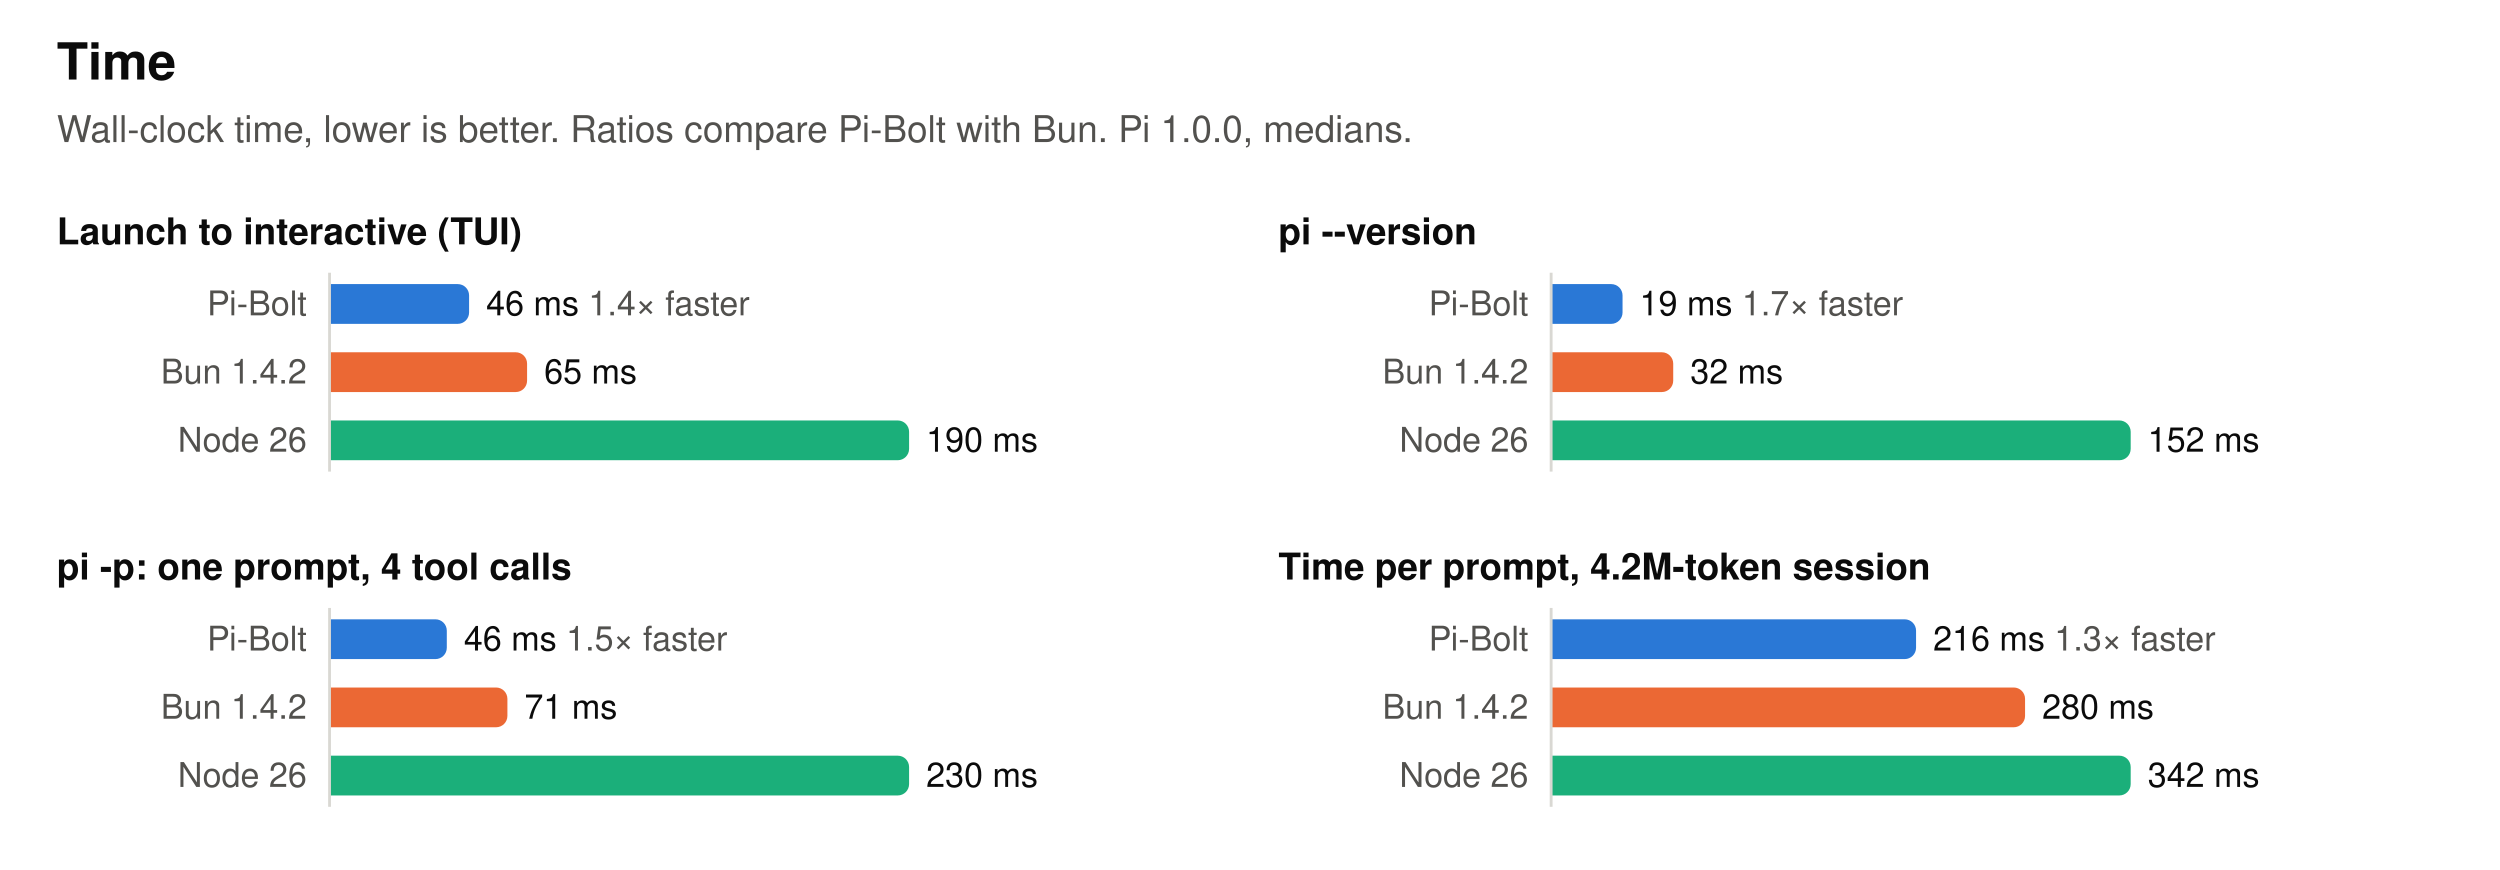
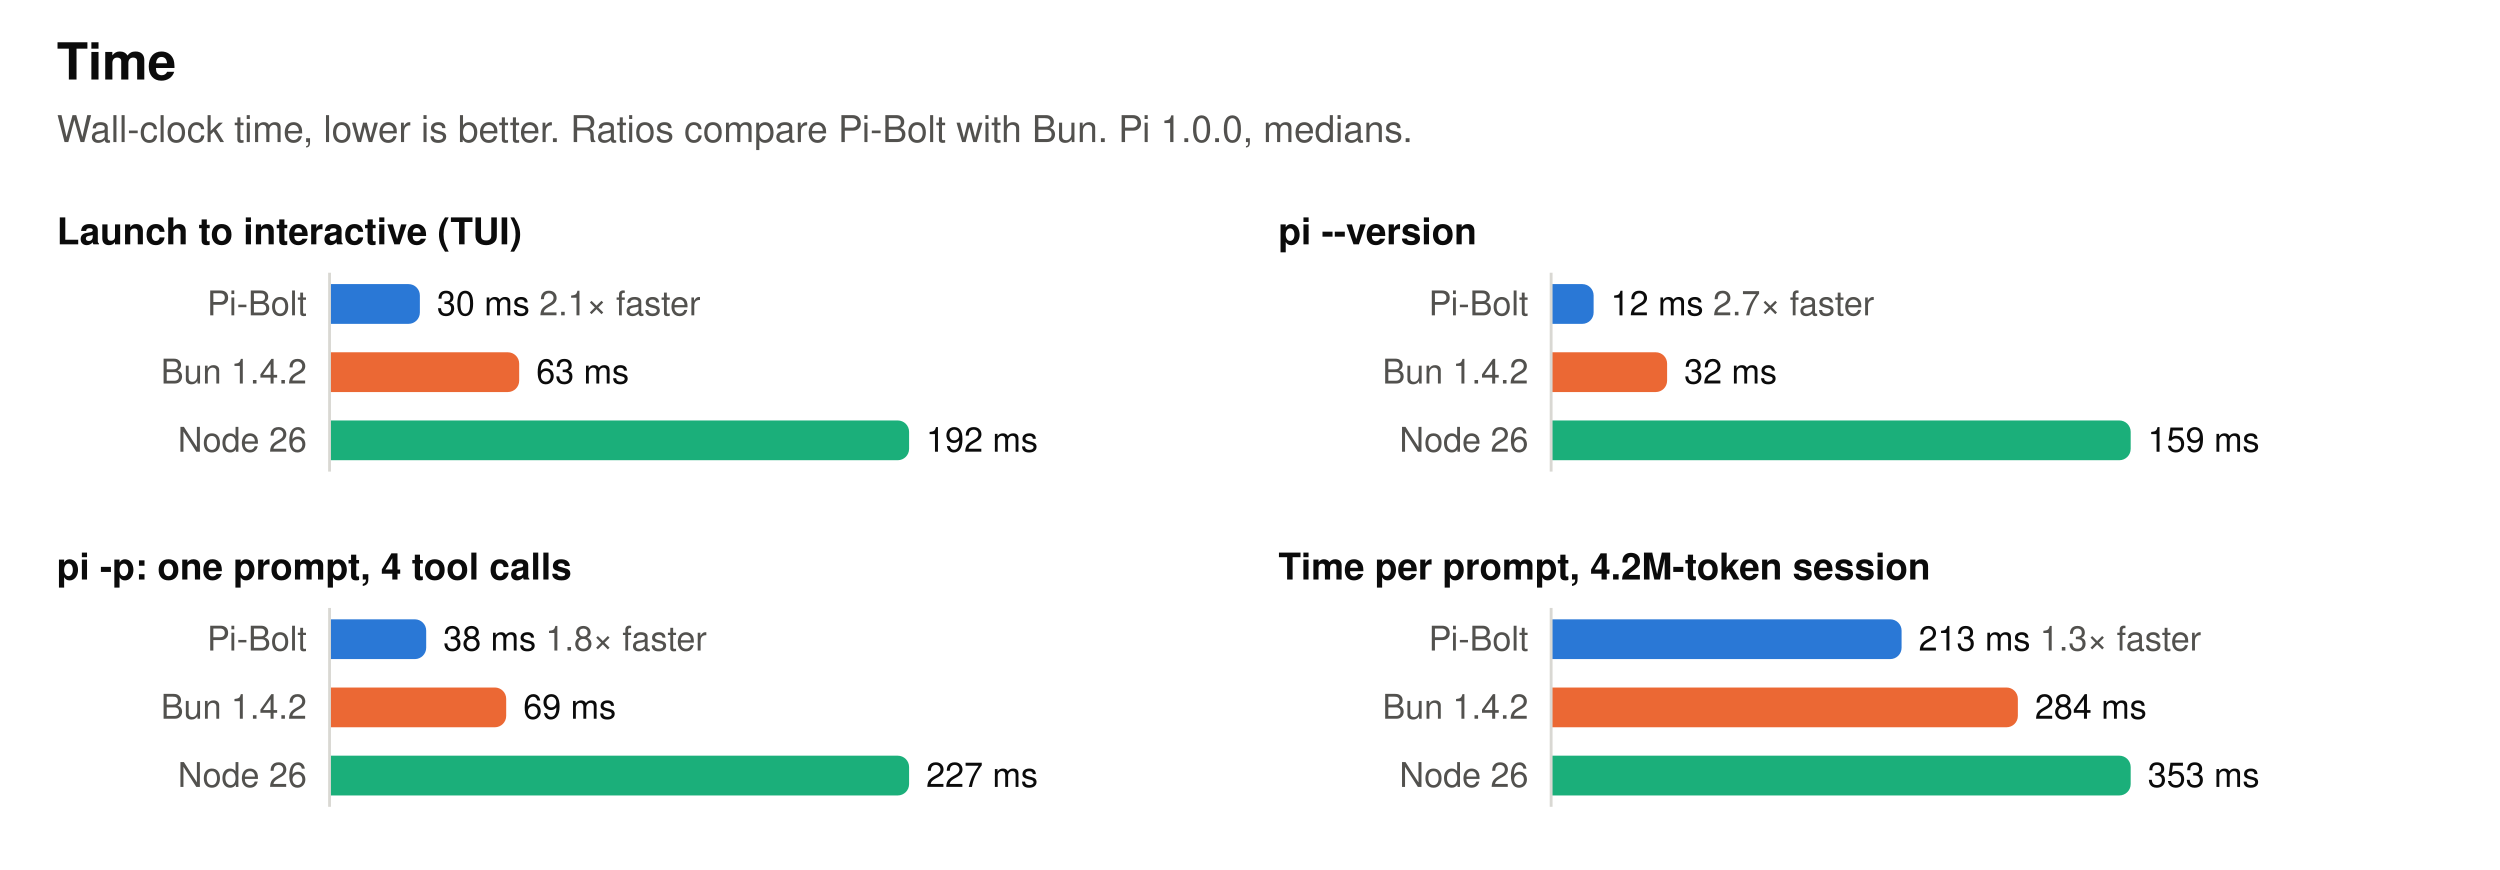
<svg xmlns="http://www.w3.org/2000/svg" width="880" height="306" viewBox="0 0 880 306" role="img" aria-label="Time: Wall-clock time, lower is better. Ratios compare Pi-Bolt with Bun. Pi 1.0.0, medians.">
  <style>text{font-family:-apple-system, BlinkMacSystemFont, 'Segoe UI', Helvetica, Arial, sans-serif;font-variant-numeric:tabular-nums}</style>
  <text x="20" y="28" font-size="18" font-weight="600" fill="#0b0b0b">Time</text>
  <text x="20" y="50" font-size="13" fill="#52514e">Wall-clock time, lower is better. Ratios compare Pi-Bolt with Bun. Pi 1.0.0, medians.</text>
  <text x="20" y="86" font-size="13" font-weight="600" fill="#0b0b0b">Launch to interactive (TUI)</text>
  <text x="108" y="111" font-size="12" text-anchor="end" fill="#52514e">Pi-Bolt</text>
-   <path d="M116,100 h45.119 a4,4 0 0 1 4,4 v6 a4,4 0 0 1 -4,4 h-45.119 z" fill="#2a78d6" />
-   <text x="171.119" y="111" font-size="12" fill="#0b0b0b">46 ms <tspan fill="#52514e">1.4× faster</tspan>
+   <path d="M116,100 h27.794 a4,4 0 0 1 4,4 v6 a4,4 0 0 1 -4,4 h-27.794 z" fill="#2a78d6" />
+   <text x="153.794" y="111" font-size="12" fill="#0b0b0b">30 ms <tspan fill="#52514e">2.1× faster</tspan>
  </text>
  <text x="108" y="135" font-size="12" text-anchor="end" fill="#52514e">Bun 1.4.2</text>
-   <path d="M116,124 h65.531 a4,4 0 0 1 4,4 v6 a4,4 0 0 1 -4,4 h-65.531 z" fill="#eb6834" />
-   <text x="191.531" y="135" font-size="12" fill="#0b0b0b">65 ms</text>
+   <path d="M116,124 h62.751 a4,4 0 0 1 4,4 v6 a4,4 0 0 1 -4,4 h-62.751 z" fill="#eb6834" />
+   <text x="188.751" y="135" font-size="12" fill="#0b0b0b">63 ms</text>
  <text x="108" y="159" font-size="12" text-anchor="end" fill="#52514e">Node 26</text>
  <path d="M116,148 h200.0 a4,4 0 0 1 4,4 v6 a4,4 0 0 1 -4,4 h-200.0 z" fill="#1baf7a" />
-   <text x="326.0" y="159" font-size="12" fill="#0b0b0b">190 ms</text>
+   <text x="326.0" y="159" font-size="12" fill="#0b0b0b">192 ms</text>
  <line x1="116" y1="96" x2="116" y2="166" stroke="#d9d8d3" />
  <text x="450" y="86" font-size="13" font-weight="600" fill="#0b0b0b">pi --version</text>
  <text x="538" y="111" font-size="12" text-anchor="end" fill="#52514e">Pi-Bolt</text>
-   <path d="M546,100 h21.137 a4,4 0 0 1 4,4 v6 a4,4 0 0 1 -4,4 h-21.137 z" fill="#2a78d6" />
-   <text x="577.137" y="111" font-size="12" fill="#0b0b0b">19 ms <tspan fill="#52514e">1.7× faster</tspan>
+   <path d="M546,100 h10.954 a4,4 0 0 1 4,4 v6 a4,4 0 0 1 -4,4 h-10.954 z" fill="#2a78d6" />
+   <text x="566.954" y="111" font-size="12" fill="#0b0b0b">12 ms <tspan fill="#52514e">2.7× faster</tspan>
  </text>
  <text x="538" y="135" font-size="12" text-anchor="end" fill="#52514e">Bun 1.4.2</text>
-   <path d="M546,124 h38.971 a4,4 0 0 1 4,4 v6 a4,4 0 0 1 -4,4 h-38.971 z" fill="#eb6834" />
-   <text x="594.971" y="135" font-size="12" fill="#0b0b0b">32 ms</text>
+   <path d="M546,124 h36.821 a4,4 0 0 1 4,4 v6 a4,4 0 0 1 -4,4 h-36.821 z" fill="#eb6834" />
+   <text x="592.821" y="135" font-size="12" fill="#0b0b0b">32 ms</text>
  <text x="538" y="159" font-size="12" text-anchor="end" fill="#52514e">Node 26</text>
  <path d="M546,148 h200.0 a4,4 0 0 1 4,4 v6 a4,4 0 0 1 -4,4 h-200.0 z" fill="#1baf7a" />
-   <text x="756.0" y="159" font-size="12" fill="#0b0b0b">152 ms</text>
+   <text x="756.0" y="159" font-size="12" fill="#0b0b0b">159 ms</text>
  <line x1="546" y1="96" x2="546" y2="166" stroke="#d9d8d3" />
  <text x="20" y="204" font-size="13" font-weight="600" fill="#0b0b0b">pi -p: one prompt, 4 tool calls</text>
  <text x="108" y="229" font-size="12" text-anchor="end" fill="#52514e">Pi-Bolt</text>
-   <path d="M116,218 h37.275 a4,4 0 0 1 4,4 v6 a4,4 0 0 1 -4,4 h-37.275 z" fill="#2a78d6" />
-   <text x="163.275" y="229" font-size="12" fill="#0b0b0b">46 ms <tspan fill="#52514e">1.5× faster</tspan>
+   <path d="M116,218 h30.021 a4,4 0 0 1 4,4 v6 a4,4 0 0 1 -4,4 h-30.021 z" fill="#2a78d6" />
+   <text x="156.021" y="229" font-size="12" fill="#0b0b0b">38 ms <tspan fill="#52514e">1.8× faster</tspan>
  </text>
  <text x="108" y="253" font-size="12" text-anchor="end" fill="#52514e">Bun 1.4.2</text>
-   <path d="M116,242 h58.607 a4,4 0 0 1 4,4 v6 a4,4 0 0 1 -4,4 h-58.607 z" fill="#eb6834" />
-   <text x="184.607" y="253" font-size="12" fill="#0b0b0b">71 ms</text>
+   <path d="M116,242 h58.179 a4,4 0 0 1 4,4 v6 a4,4 0 0 1 -4,4 h-58.179 z" fill="#eb6834" />
+   <text x="184.179" y="253" font-size="12" fill="#0b0b0b">69 ms</text>
  <text x="108" y="277" font-size="12" text-anchor="end" fill="#52514e">Node 26</text>
  <path d="M116,266 h200.0 a4,4 0 0 1 4,4 v6 a4,4 0 0 1 -4,4 h-200.0 z" fill="#1baf7a" />
-   <text x="326.0" y="277" font-size="12" fill="#0b0b0b">230 ms</text>
+   <text x="326.0" y="277" font-size="12" fill="#0b0b0b">227 ms</text>
  <line x1="116" y1="214" x2="116" y2="284" stroke="#d9d8d3" />
  <text x="450" y="204" font-size="13" font-weight="600" fill="#0b0b0b">Time per prompt, 4.2M-token session</text>
  <text x="538" y="229" font-size="12" text-anchor="end" fill="#52514e">Pi-Bolt</text>
-   <path d="M546,218 h124.453 a4,4 0 0 1 4,4 v6 a4,4 0 0 1 -4,4 h-124.453 z" fill="#2a78d6" />
-   <text x="680.453" y="229" font-size="12" fill="#0b0b0b">216 ms <tspan fill="#52514e">1.3× faster</tspan>
+   <path d="M546,218 h119.36 a4,4 0 0 1 4,4 v6 a4,4 0 0 1 -4,4 h-119.36 z" fill="#2a78d6" />
+   <text x="675.36" y="229" font-size="12" fill="#0b0b0b">213 ms <tspan fill="#52514e">1.3× faster</tspan>
  </text>
  <text x="538" y="253" font-size="12" text-anchor="end" fill="#52514e">Bun 1.4.2</text>
-   <path d="M546,242 h162.822 a4,4 0 0 1 4,4 v6 a4,4 0 0 1 -4,4 h-162.822 z" fill="#eb6834" />
-   <text x="718.822" y="253" font-size="12" fill="#0b0b0b">280 ms</text>
+   <path d="M546,242 h160.287 a4,4 0 0 1 4,4 v6 a4,4 0 0 1 -4,4 h-160.287 z" fill="#eb6834" />
+   <text x="716.287" y="253" font-size="12" fill="#0b0b0b">284 ms</text>
  <text x="538" y="277" font-size="12" text-anchor="end" fill="#52514e">Node 26</text>
  <path d="M546,266 h200.0 a4,4 0 0 1 4,4 v6 a4,4 0 0 1 -4,4 h-200.0 z" fill="#1baf7a" />
-   <text x="756.0" y="277" font-size="12" fill="#0b0b0b">342 ms</text>
+   <text x="756.0" y="277" font-size="12" fill="#0b0b0b">353 ms</text>
  <line x1="546" y1="214" x2="546" y2="284" stroke="#d9d8d3" />
</svg>
